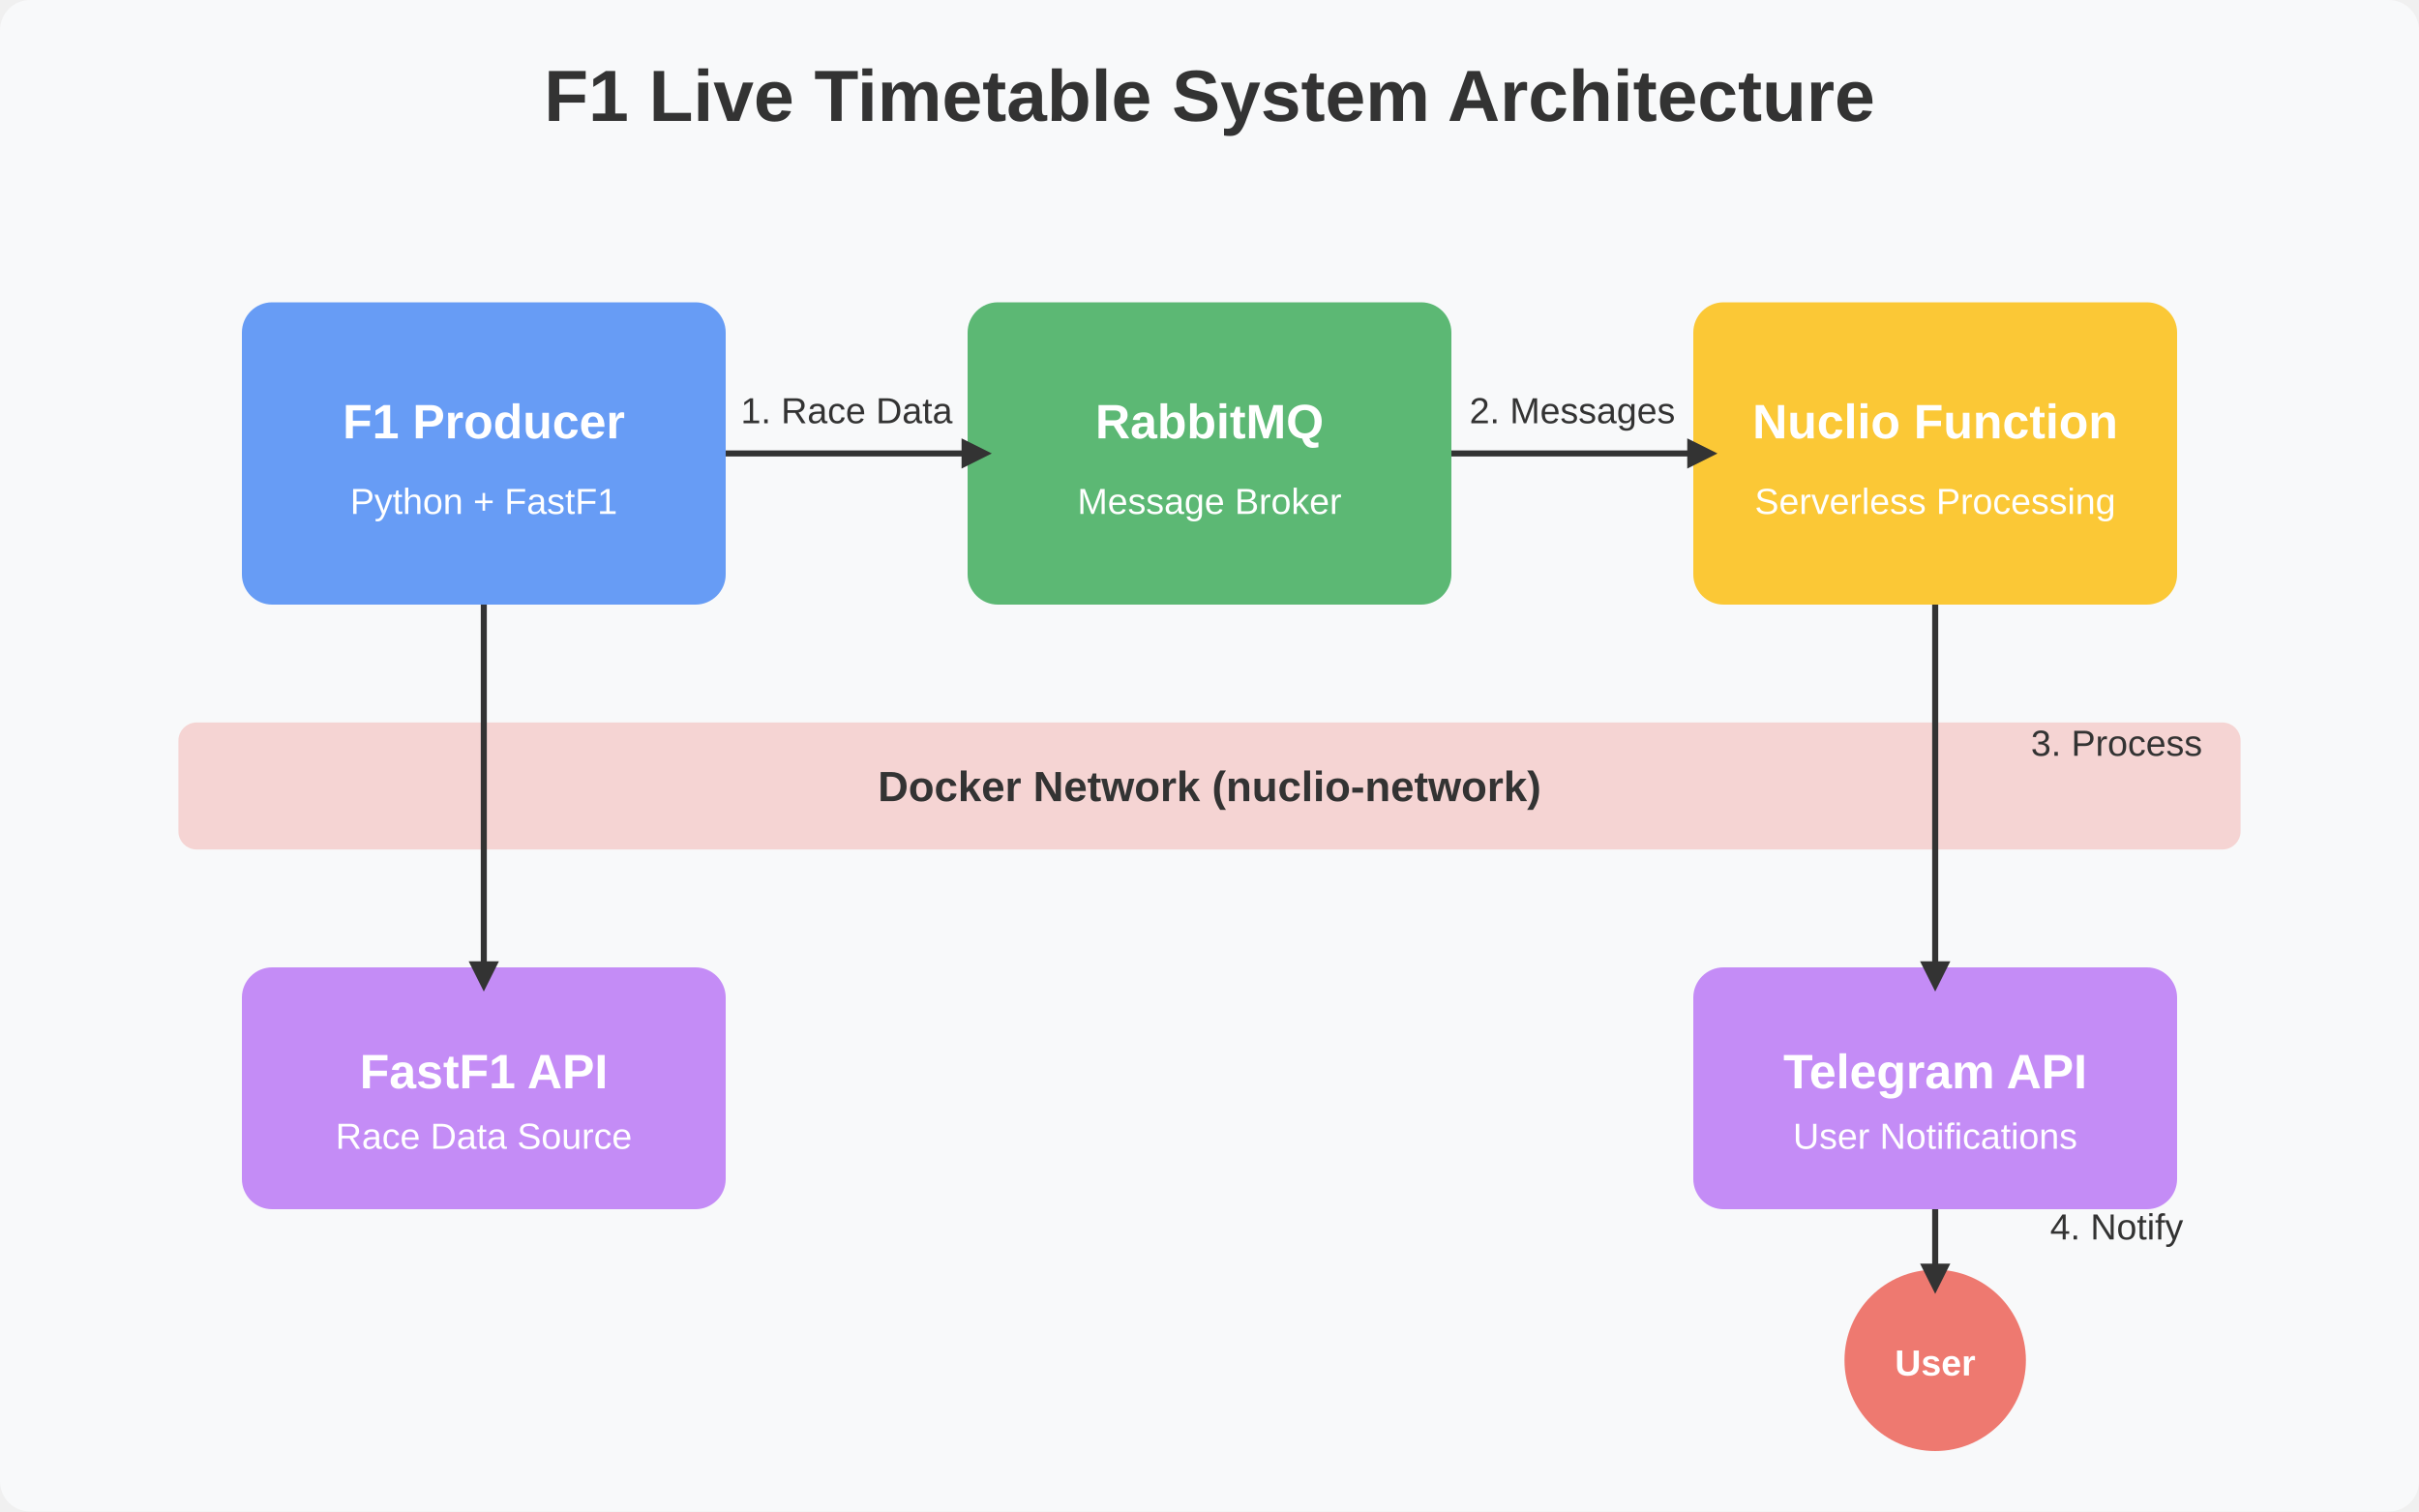
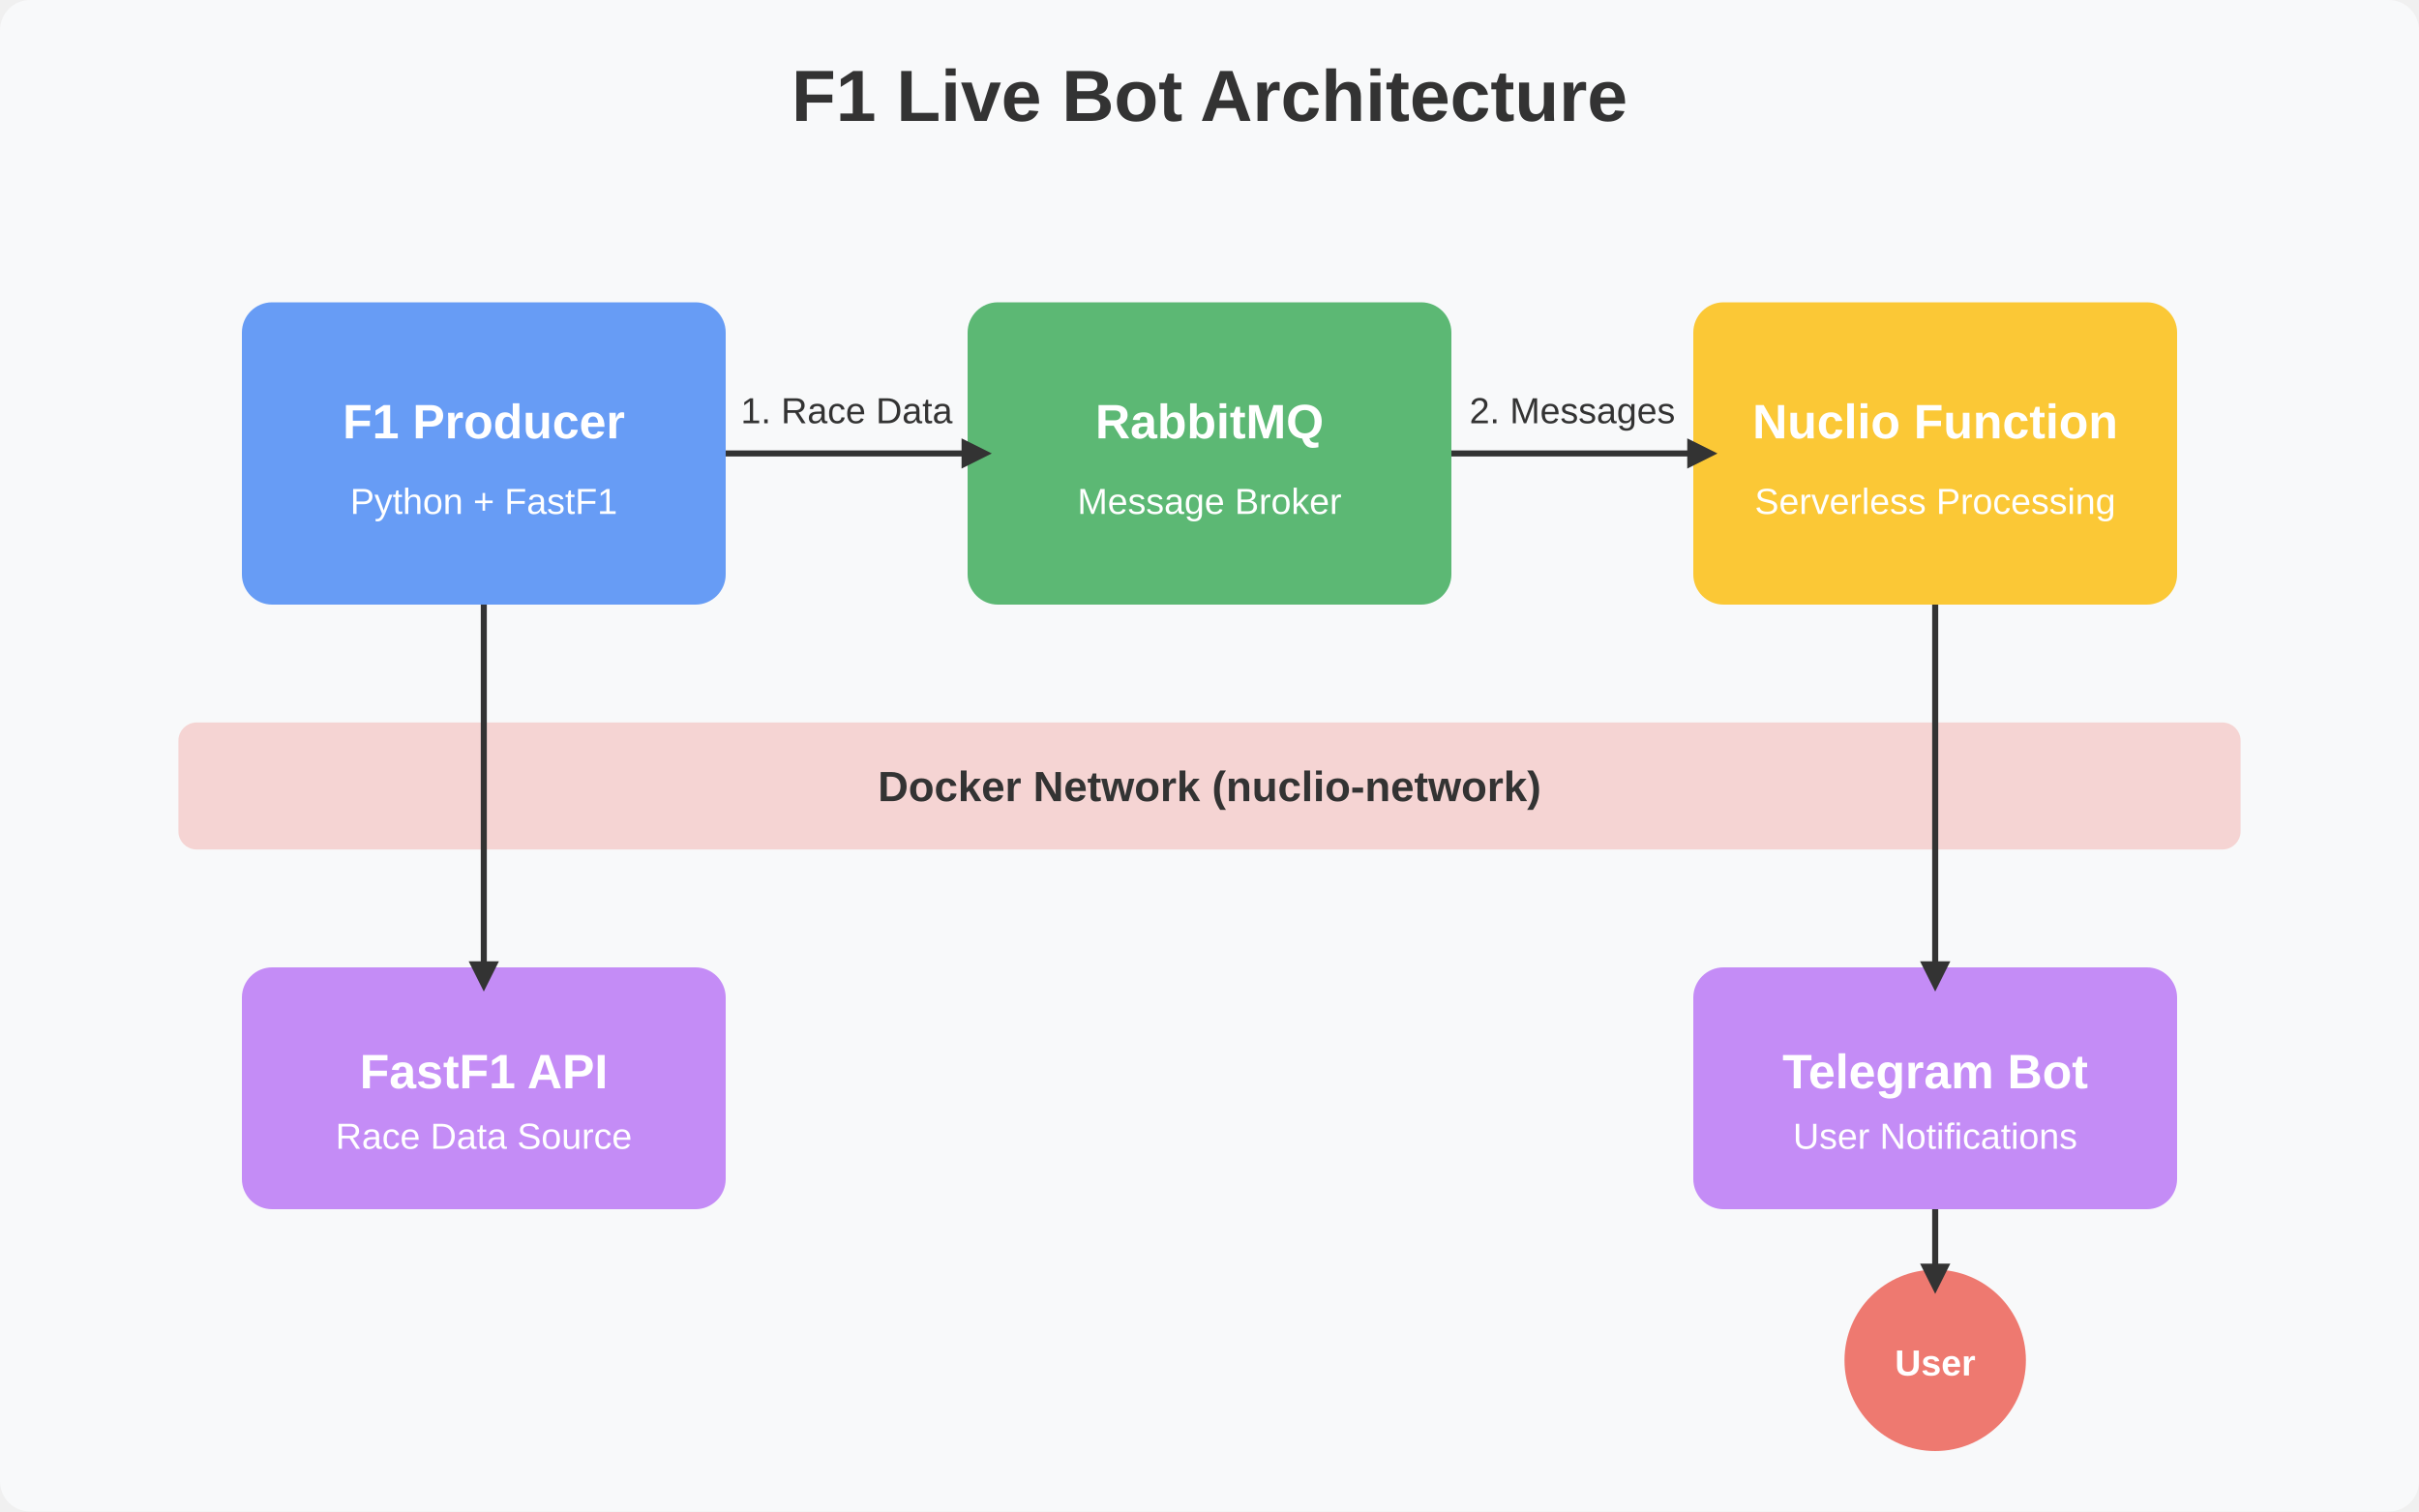
<svg xmlns="http://www.w3.org/2000/svg" viewBox="0 0 800 500">
  <rect width="800" height="500" fill="#f8f9fa" rx="10" ry="10" />
-   <text x="400" y="40" font-family="Arial" font-size="24" font-weight="bold" text-anchor="middle" fill="#333">F1 Live Timetable System Architecture</text>
+   <text x="400" y="40" font-family="Arial" font-size="24" font-weight="bold" text-anchor="middle" fill="#333">F1 Live Bot Architecture</text>
  <rect x="80" y="100" width="160" height="100" rx="10" ry="10" fill="#4285f4" opacity="0.8" />
  <text x="160" y="145" font-family="Arial" font-size="16" font-weight="bold" text-anchor="middle" fill="white">F1 Producer</text>
  <text x="160" y="170" font-family="Arial" font-size="12" text-anchor="middle" fill="white">Python + FastF1</text>
  <rect x="320" y="100" width="160" height="100" rx="10" ry="10" fill="#34a853" opacity="0.8" />
  <text x="400" y="145" font-family="Arial" font-size="16" font-weight="bold" text-anchor="middle" fill="white">RabbitMQ</text>
  <text x="400" y="170" font-family="Arial" font-size="12" text-anchor="middle" fill="white">Message Broker</text>
  <rect x="560" y="100" width="160" height="100" rx="10" ry="10" fill="#fbbc05" opacity="0.8" />
  <text x="640" y="145" font-family="Arial" font-size="16" font-weight="bold" text-anchor="middle" fill="white">Nuclio Function</text>
  <text x="640" y="170" font-family="Arial" font-size="12" text-anchor="middle" fill="white">Serverless Processing</text>
  <rect x="60" y="240" width="680" height="40" rx="5" ry="5" fill="#ea4335" opacity="0.2" stroke="#ea4335" stroke-width="2" />
  <text x="400" y="265" font-family="Arial" font-size="14" font-weight="bold" text-anchor="middle" fill="#333">Docker Network (nuclio-network)</text>
  <rect x="80" y="320" width="160" height="80" rx="10" ry="10" fill="#a142f4" opacity="0.6" />
  <text x="160" y="360" font-family="Arial" font-size="16" font-weight="bold" text-anchor="middle" fill="white">FastF1 API</text>
  <text x="160" y="380" font-family="Arial" font-size="12" text-anchor="middle" fill="white">Race Data Source</text>
  <rect x="560" y="320" width="160" height="80" rx="10" ry="10" fill="#a142f4" opacity="0.6" />
-   <text x="640" y="360" font-family="Arial" font-size="16" font-weight="bold" text-anchor="middle" fill="white">Telegram API</text>
+   <text x="640" y="360" font-family="Arial" font-size="16" font-weight="bold" text-anchor="middle" fill="white">Telegram Bot</text>
  <text x="640" y="380" font-family="Arial" font-size="12" text-anchor="middle" fill="white">User Notifications</text>
  <circle cx="640" cy="450" r="30" fill="#ea4335" opacity="0.7" />
  <text x="640" y="455" font-family="Arial" font-size="12" font-weight="bold" text-anchor="middle" fill="white">User</text>
  <line x1="240" y1="150" x2="320" y2="150" stroke="#333" stroke-width="2" />
  <polygon points="318,145 328,150 318,155" fill="#333" />
  <line x1="480" y1="150" x2="560" y2="150" stroke="#333" stroke-width="2" />
  <polygon points="558,145 568,150 558,155" fill="#333" />
  <line x1="640" y1="200" x2="640" y2="320" stroke="#333" stroke-width="2" />
  <polygon points="635,318 640,328 645,318" fill="#333" />
  <line x1="640" y1="400" x2="640" y2="420" stroke="#333" stroke-width="2" />
  <polygon points="635,418 640,428 645,418" fill="#333" />
  <line x1="160" y1="200" x2="160" y2="320" stroke="#333" stroke-width="2" />
  <polygon points="155,318 160,328 165,318" fill="#333" />
  <text x="280" y="140" font-family="Arial" font-size="12" text-anchor="middle" fill="#333">1. Race Data</text>
  <text x="520" y="140" font-family="Arial" font-size="12" text-anchor="middle" fill="#333">2. Messages</text>
-   <text x="700" y="250" font-family="Arial" font-size="12" text-anchor="middle" fill="#333">3. Process</text>
-   <text x="700" y="410" font-family="Arial" font-size="12" text-anchor="middle" fill="#333">4. Notify</text>
</svg>
